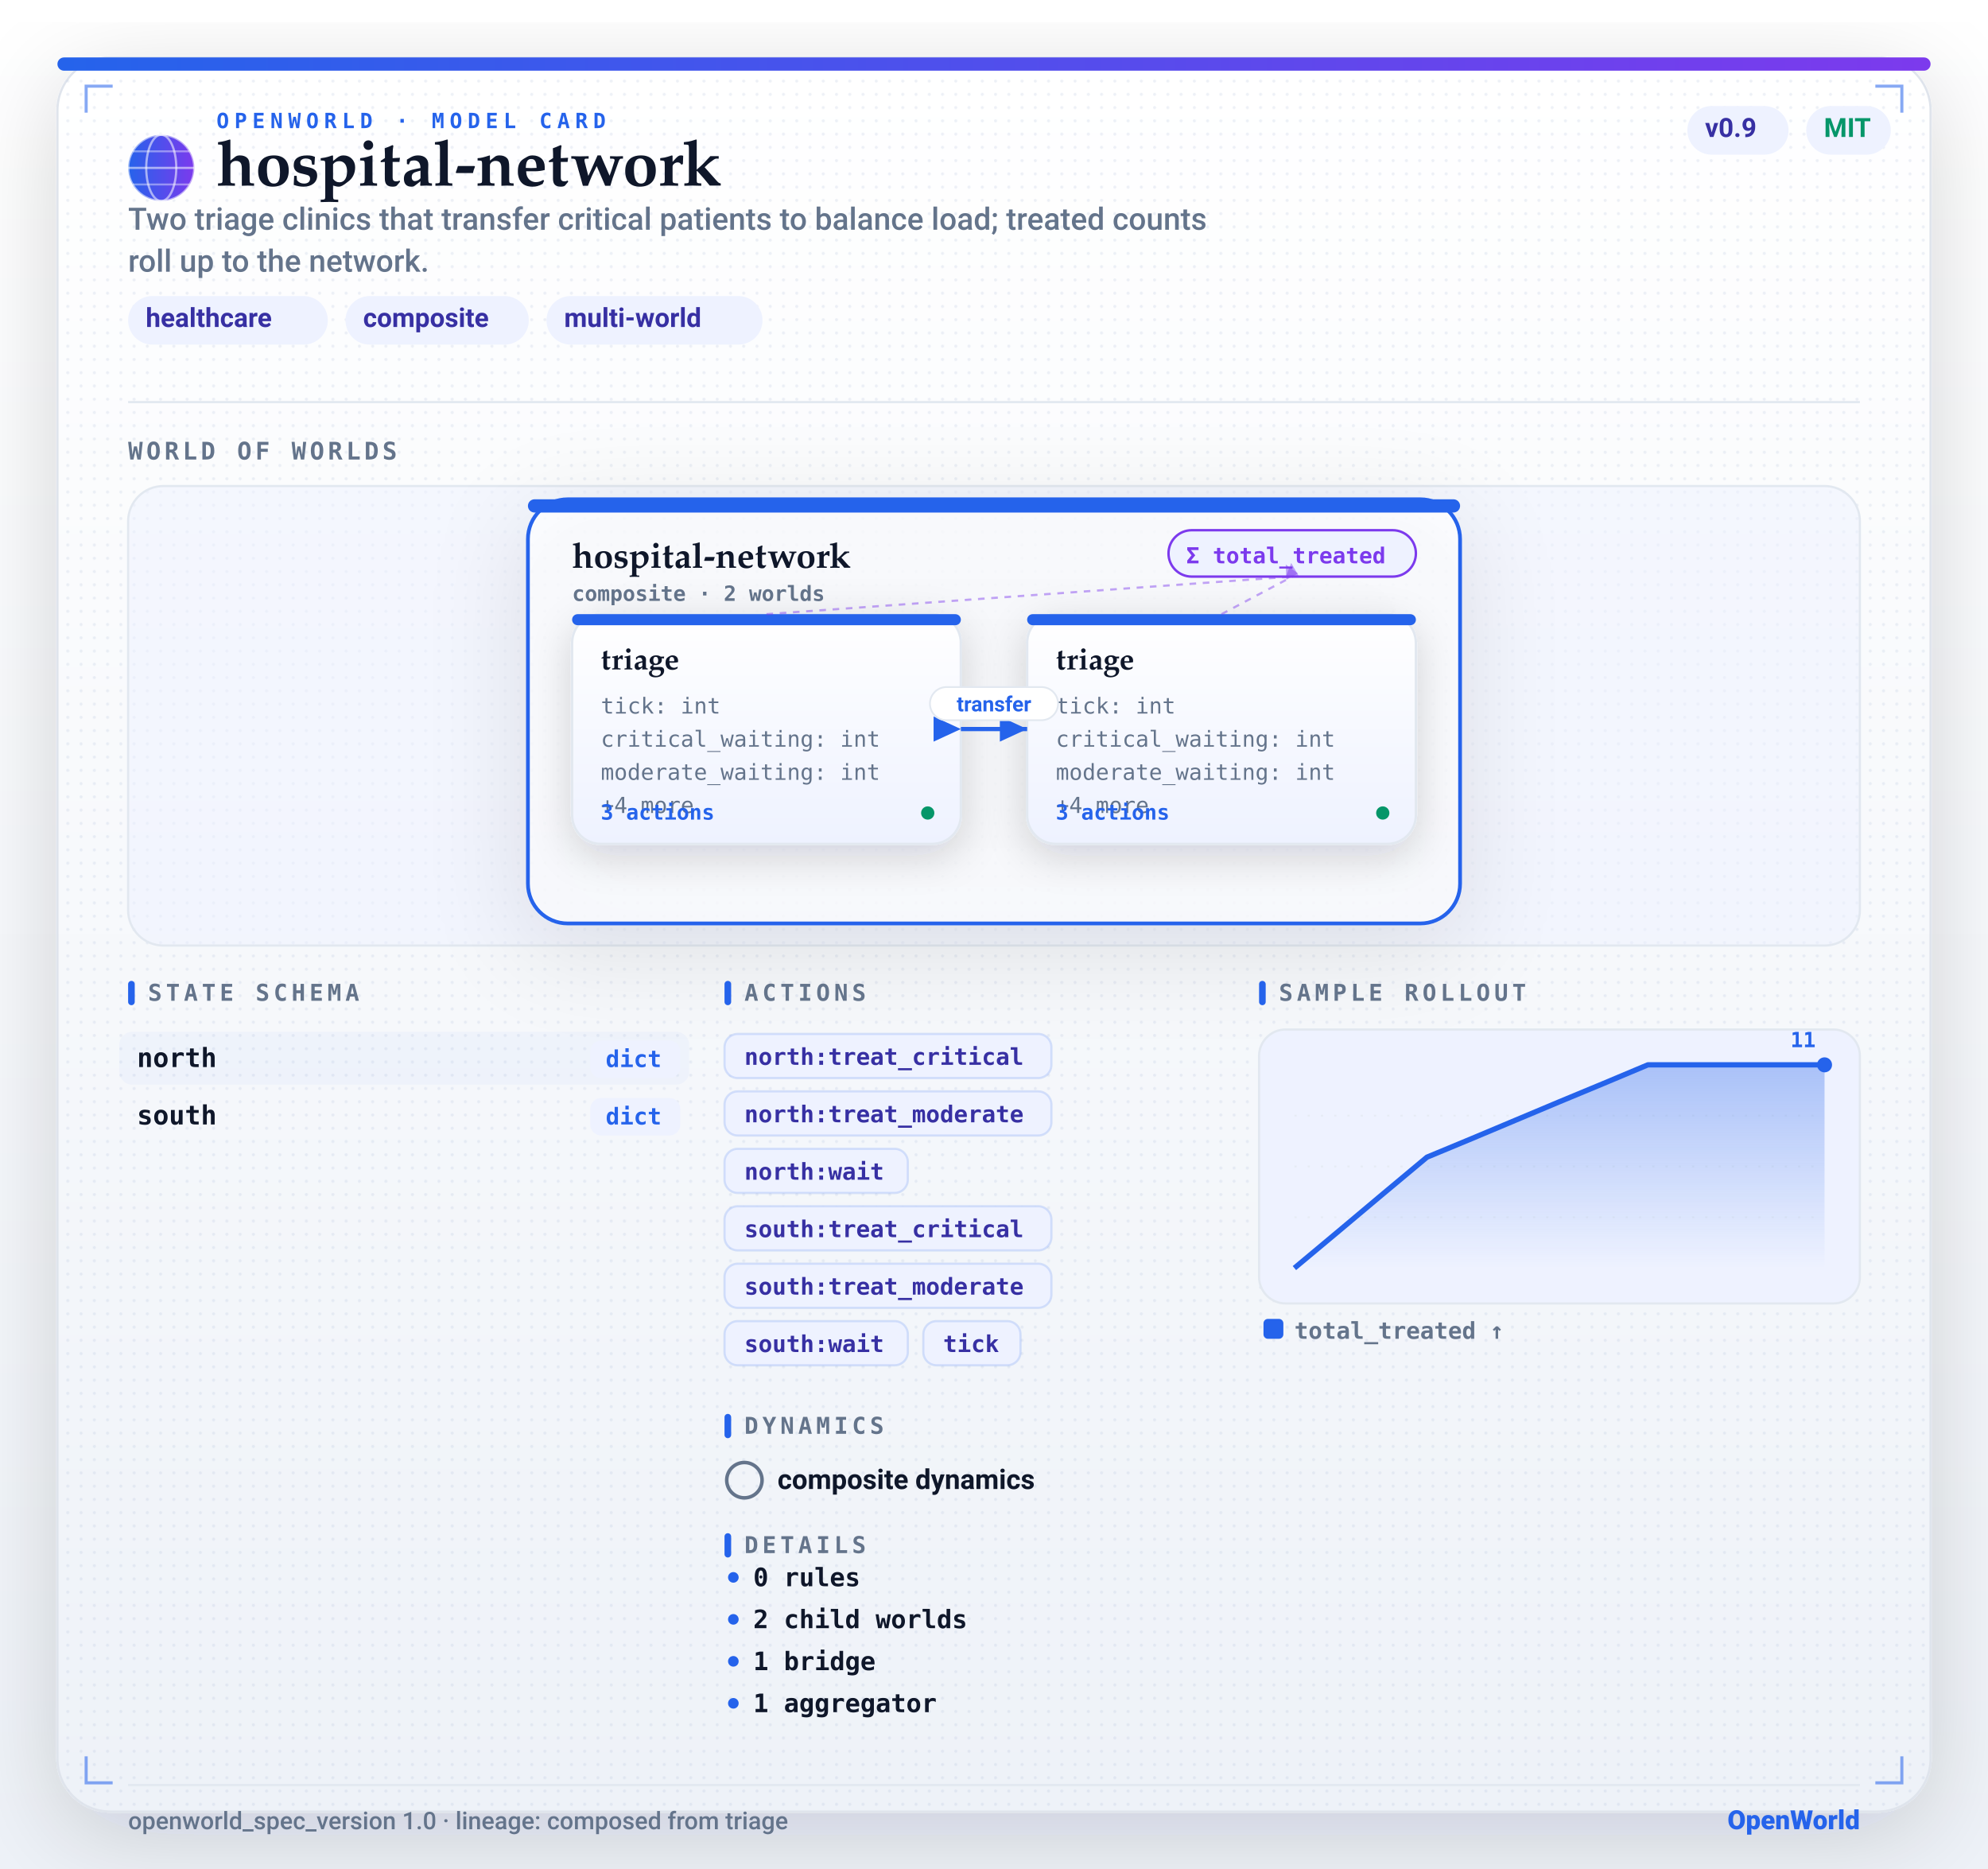
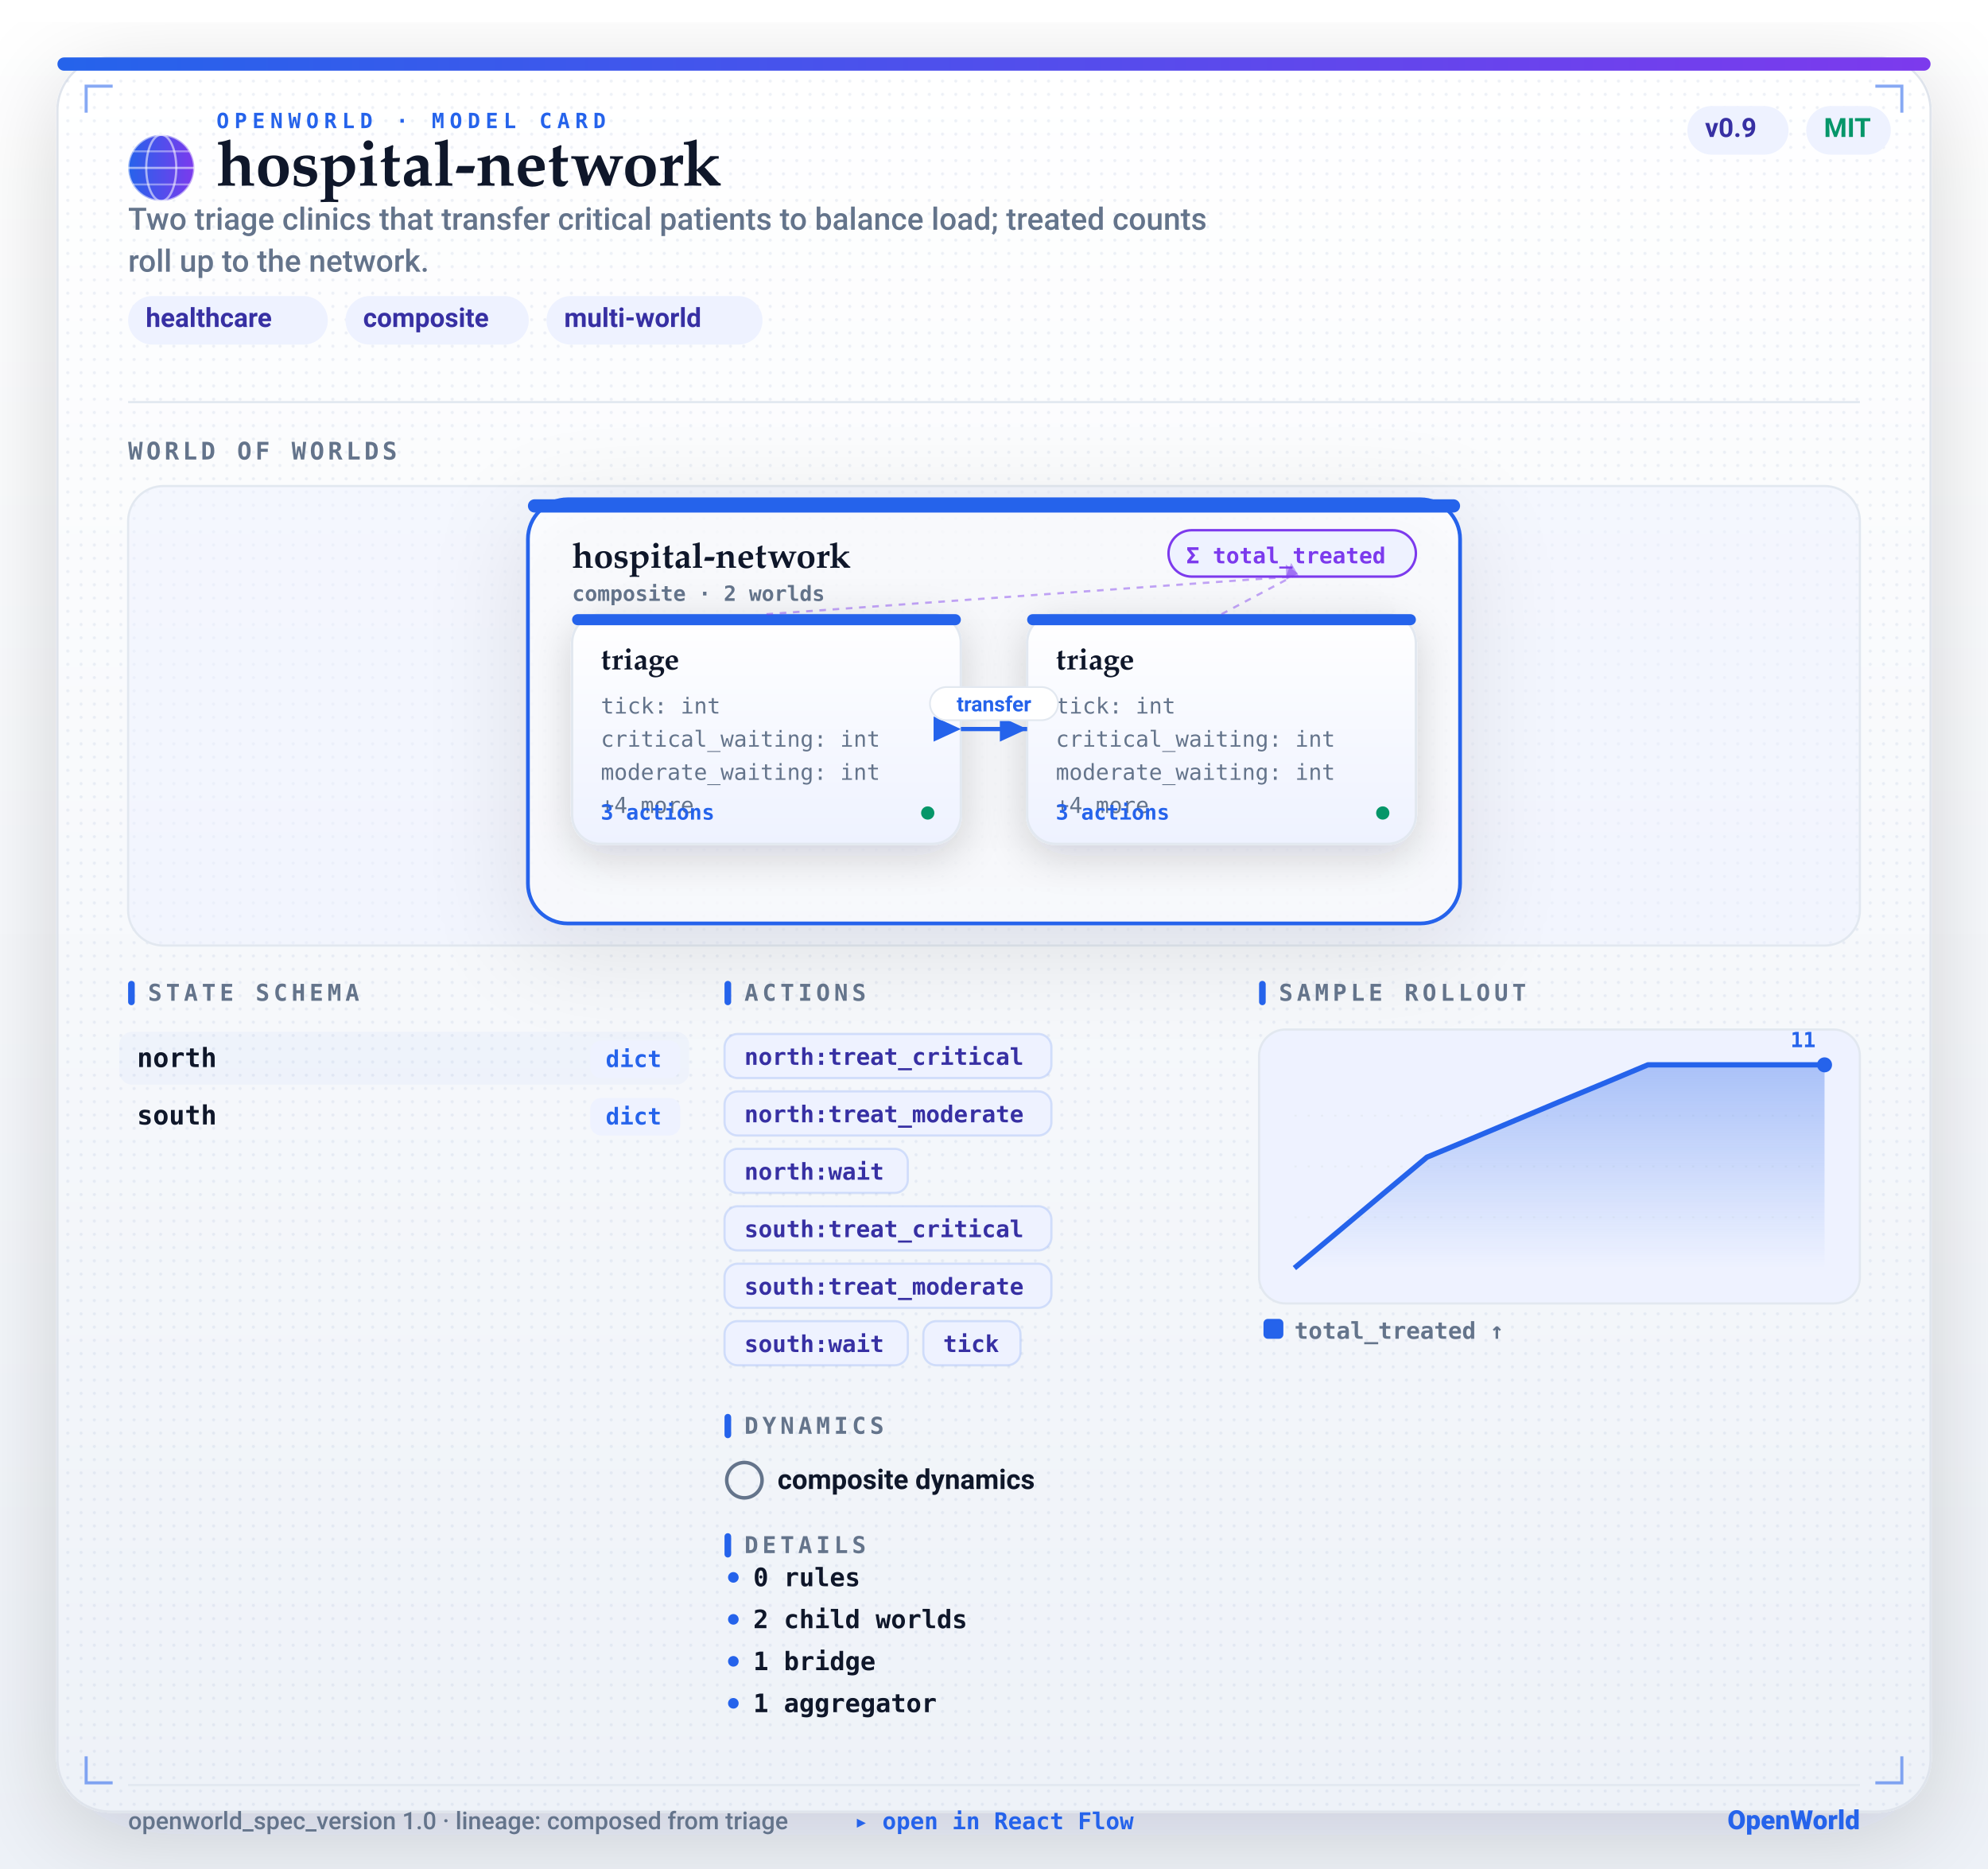
<svg xmlns="http://www.w3.org/2000/svg" viewBox="0 0 900 846" width="900" height="846" font-family="-apple-system,BlinkMacSystemFont,Segoe UI,Roboto,Helvetica,Arial,sans-serif">
  <defs>
    <linearGradient id="gbg" x1="0" y1="0" x2="0" y2="1">
      <stop offset="0" stop-color="#ffffff" />
      <stop offset="1" stop-color="#eef2f8" />
    </linearGradient>
    <linearGradient id="gnode" x1="0" y1="0" x2="0" y2="1">
      <stop offset="0" stop-color="#ffffff" />
      <stop offset="1" stop-color="#eef2ff" />
    </linearGradient>
    <linearGradient id="gacc" x1="0" y1="0" x2="1" y2="0">
      <stop offset="0" stop-color="#2563eb" />
      <stop offset="1" stop-color="#7c3aed" />
    </linearGradient>
    <linearGradient id="garea" x1="0" y1="0" x2="0" y2="1">
      <stop offset="0" stop-color="#2563eb" stop-opacity="0.34" />
      <stop offset="1" stop-color="#2563eb" stop-opacity="0" />
    </linearGradient>
    <filter id="sh" x="-30%" y="-30%" width="160%" height="160%">
      <feDropShadow dx="0" dy="5" stdDeviation="9" flood-color="#0f172a" flood-opacity="0.16" />
    </filter>
    <filter id="shsoft" x="-40%" y="-40%" width="180%" height="180%">
      <feDropShadow dx="0" dy="10" stdDeviation="22" flood-color="#0f172a" flood-opacity="0.16" />
    </filter>
    <marker id="arr" markerWidth="9" markerHeight="9" refX="6.5" refY="3" orient="auto">
      <path d="M0,0 L6.5,3 L0,6 Z" fill="#2563eb" />
    </marker>
    <marker id="arrUp" markerWidth="9" markerHeight="9" refX="3" refY="6.2" orient="auto">
      <path d="M0,6.2 L3,0 L6,6.2 Z" fill="#7c3aed" />
    </marker>
    <pattern id="grid" width="24" height="24" patternUnits="userSpaceOnUse">
      <path d="M24 0 H0 V24" fill="none" stroke="#9fb3d1" stroke-width="0.6" opacity="0.35" />
    </pattern>
    <pattern id="gridFine" width="6" height="6" patternUnits="userSpaceOnUse">
      <circle cx="0.7" cy="0.7" r="0.7" fill="#9fb3d1" opacity="0.18" />
    </pattern>
    <filter id="glow" x="-60%" y="-60%" width="220%" height="220%">
      <feGaussianBlur stdDeviation="2.4" result="b" />
      <feMerge>
        <feMergeNode in="b" />
        <feMergeNode in="SourceGraphic" />
      </feMerge>
    </filter>
  </defs>
  <rect x="0" y="0" width="900" height="846.0" fill="url(#gbg)" />
  <g filter="url(#shsoft)">
    <rect x="26" y="26" width="848" height="794.0" rx="24" fill="url(#gbg)" stroke="#dfe4ec" stroke-width="1" />
  </g>
  <clipPath id="pc">
    <rect x="26" y="26" width="848" height="794.0" rx="24" />
  </clipPath>
  <rect x="26" y="26" width="848" height="794.0" fill="url(#gridFine)" clip-path="url(#pc)" />
  <rect x="26" y="26" width="848" height="6" rx="3" fill="url(#gacc)" />
  <path d="M 39 51 L 39 39 L 51 39" fill="none" stroke="#2563eb" stroke-width="1.4" opacity="0.55" />
  <path d="M 861 51 L 861 39 L 849 39" fill="none" stroke="#2563eb" stroke-width="1.4" opacity="0.55" />
  <path d="M 39 795 L 39 807 L 51 807" fill="none" stroke="#2563eb" stroke-width="1.4" opacity="0.55" />
  <path d="M 861 795 L 861 807 L 849 807" fill="none" stroke="#2563eb" stroke-width="1.4" opacity="0.55" />
  <g transform="translate(73.0,76.0)">
    <circle r="15" fill="url(#gacc)" />
    <circle r="15" fill="none" stroke="#ffffff" stroke-opacity="0.55" stroke-width="1.1" />
    <ellipse rx="6.8" ry="15" fill="none" stroke="#ffffff" stroke-opacity="0.55" stroke-width="1" />
    <line x1="-15" y1="0" x2="15" y2="0" stroke="#ffffff" stroke-opacity="0.55" stroke-width="1" />
    <line x1="-12.9" y1="-7.5" x2="12.9" y2="-7.5" stroke="#ffffff" stroke-opacity="0.4" stroke-width="0.9" />
    <line x1="-12.9" y1="7.5" x2="12.9" y2="7.5" stroke="#ffffff" stroke-opacity="0.4" stroke-width="0.9" />
  </g>
  <text x="98.0" y="58.0" font-size="9.5" font-weight="700" fill="#2563eb" letter-spacing="2.4" font-family="ui-monospace,SFMono-Regular,Menlo,Consolas,monospace">OPENWORLD · MODEL CARD</text>
  <text x="98.0" y="84.0" font-size="29" font-weight="700" fill="#0f172a" font-family="'Iowan Old Style','Palatino Linotype',Palatino,Georgia,serif">hospital-network</text>
  <text x="58.0" y="104.0" font-size="14" font-weight="500" fill="#64748b">Two triage clinics that transfer critical patients to balance load; treated counts</text>
  <text x="58.0" y="123.0" font-size="14" font-weight="500" fill="#64748b">roll up to the network.</text>
  <rect x="58.0" y="134.0" width="90.4" height="22" rx="11.0" fill="#eef2ff" />
  <text x="66.0" y="148.0" font-size="12" font-weight="600" fill="#3730a3">healthcare</text>
  <rect x="156.4" y="134.0" width="83.0" height="22" rx="11.0" fill="#eef2ff" />
  <text x="164.4" y="148.0" font-size="12" font-weight="600" fill="#3730a3">composite</text>
  <rect x="247.4" y="134.0" width="97.8" height="22" rx="11.0" fill="#eef2ff" />
  <text x="255.4" y="148.0" font-size="12" font-weight="600" fill="#3730a3">multi-world</text>
  <rect x="817.7" y="48.0" width="38.3" height="22" rx="11.0" fill="#eef2ff" />
  <text x="825.7" y="62.0" font-size="12" font-weight="600" fill="#059669">MIT</text>
  <rect x="763.9" y="48.0" width="45.8" height="22" rx="11.0" fill="#eef2ff" />
  <text x="771.9" y="62.0" font-size="12" font-weight="600" fill="#3730a3">v0.9</text>
  <line x1="58" y1="182.0" x2="842" y2="182.0" stroke="#e2e8f0" stroke-width="1" />
  <rect x="58" y="220.0" width="784" height="208.0" rx="16" fill="#eef2ff" fill-opacity="0.5" stroke="#e2e8f0" stroke-width="1" />
  <text x="58.0" y="208.0" font-size="11" font-weight="700" fill="#64748b" letter-spacing="1.6" font-family="ui-monospace,SFMono-Regular,Menlo,Consolas,monospace">WORLD OF WORLDS</text>
  <g transform="translate(239.0,226.0) scale(1)">
    <g filter="url(#shsoft)">
      <rect x="0.0" y="0.0" width="422.0" height="192.0" rx="18" fill="#ffffff" fill-opacity="0.62" stroke="#2563eb" stroke-width="1.7" />
    </g>
    <rect x="0.0" y="0.0" width="422.0" height="6" rx="3" fill="#2563eb" />
    <text x="20.0" y="31.0" font-size="16" font-weight="700" fill="#0f172a" font-family="'Iowan Old Style','Palatino Linotype',Palatino,Georgia,serif">hospital-network</text>
    <text x="20.0" y="46.0" font-size="9.5" font-weight="600" fill="#64748b" font-family="ui-monospace,SFMono-Regular,Menlo,Consolas,monospace">composite · 2 worlds</text>
    <a href="triage.svg">
      <g filter="url(#sh)">
        <rect x="20.0" y="52.0" width="176" height="104" rx="13" fill="url(#gnode)" stroke="#e2e8f0" stroke-width="1.1" />
      </g>
      <rect x="20.0" y="52.0" width="176" height="5" rx="2.5" fill="#2563eb" />
      <text x="33.0" y="77.0" font-size="13.5" font-weight="700" fill="#0f172a" font-family="'Iowan Old Style','Palatino Linotype',Palatino,Georgia,serif">triage</text>
      <text x="33.0" y="97.0" font-size="10" font-weight="500" fill="#64748b" font-family="ui-monospace,SFMono-Regular,Menlo,Consolas,monospace">tick: int</text>
      <text x="33.0" y="112.0" font-size="10" font-weight="500" fill="#64748b" font-family="ui-monospace,SFMono-Regular,Menlo,Consolas,monospace">critical_waiting: int</text>
      <text x="33.0" y="127.0" font-size="10" font-weight="500" fill="#64748b" font-family="ui-monospace,SFMono-Regular,Menlo,Consolas,monospace">moderate_waiting: int</text>
      <text x="33.0" y="142.0" font-size="10" font-weight="500" fill="#64748b" font-family="ui-monospace,SFMono-Regular,Menlo,Consolas,monospace">+4 more</text>
      <text x="33.0" y="145.0" font-size="9.5" font-weight="600" fill="#2563eb" font-family="ui-monospace,SFMono-Regular,Menlo,Consolas,monospace">3 actions</text>
      <circle cx="181.0" cy="142.0" r="3" fill="#059669" />
    </a>
    <a href="triage.svg">
      <g filter="url(#sh)">
        <rect x="226.0" y="52.0" width="176" height="104" rx="13" fill="url(#gnode)" stroke="#e2e8f0" stroke-width="1.1" />
      </g>
      <rect x="226.0" y="52.0" width="176" height="5" rx="2.5" fill="#2563eb" />
      <text x="239.0" y="77.0" font-size="13.5" font-weight="700" fill="#0f172a" font-family="'Iowan Old Style','Palatino Linotype',Palatino,Georgia,serif">triage</text>
      <text x="239.0" y="97.0" font-size="10" font-weight="500" fill="#64748b" font-family="ui-monospace,SFMono-Regular,Menlo,Consolas,monospace">tick: int</text>
      <text x="239.0" y="112.0" font-size="10" font-weight="500" fill="#64748b" font-family="ui-monospace,SFMono-Regular,Menlo,Consolas,monospace">critical_waiting: int</text>
      <text x="239.0" y="127.0" font-size="10" font-weight="500" fill="#64748b" font-family="ui-monospace,SFMono-Regular,Menlo,Consolas,monospace">moderate_waiting: int</text>
      <text x="239.0" y="142.0" font-size="10" font-weight="500" fill="#64748b" font-family="ui-monospace,SFMono-Regular,Menlo,Consolas,monospace">+4 more</text>
      <text x="239.0" y="145.0" font-size="9.5" font-weight="600" fill="#2563eb" font-family="ui-monospace,SFMono-Regular,Menlo,Consolas,monospace">3 actions</text>
      <circle cx="387.0" cy="142.0" r="3" fill="#059669" />
    </a>
    <path d="M 196.0 104.0 C 211.0 104.0, 211.0 104.0, 226.0 104.0" fill="none" stroke="#2563eb" stroke-width="1.9" marker-end="url(#arr)" marker-start="url(#arr)" />
    <rect x="182.0" y="85.0" width="58.0" height="15" rx="7.5" fill="#ffffff" stroke="#e2e8f0" stroke-width="0.8" />
    <text x="211.0" y="96.0" font-size="9.5" font-weight="600" fill="#2563eb" text-anchor="middle">transfer</text>
    <rect x="290.0" y="14.0" width="112.0" height="21" rx="10.5" fill="#eef2ff" stroke="#7c3aed" stroke-width="1.1" />
    <text x="298.0" y="29.0" font-size="10" font-weight="700" fill="#7c3aed" font-family="ui-monospace,SFMono-Regular,Menlo,Consolas,monospace">Σ total_treated</text>
    <path d="M 108.0 52.0 L 346.0 35.0" fill="none" stroke="#7c3aed" stroke-width="1" stroke-dasharray="3 3" opacity="0.45" marker-end="url(#arrUp)" />
    <path d="M 314.0 52.0 L 346.0 35.0" fill="none" stroke="#7c3aed" stroke-width="1" stroke-dasharray="3 3" opacity="0.45" marker-end="url(#arrUp)" />
  </g>
  <rect x="58.0" y="444.0" width="3" height="11" rx="1.5" fill="#2563eb" />
  <text x="67.0" y="453.0" font-size="10.5" font-weight="700" fill="#64748b" letter-spacing="1.8" font-family="ui-monospace,SFMono-Regular,Menlo,Consolas,monospace">STATE SCHEMA</text>
  <rect x="54.0" y="467.0" width="258.0" height="24" rx="6" fill="#2563eb" fill-opacity="0.035" />
  <text x="62.0" y="483.0" font-size="12" font-weight="600" fill="#0f172a" font-family="ui-monospace,SFMono-Regular,Menlo,Consolas,monospace">north</text>
  <rect x="267.2" y="471.0" width="40.8" height="17" rx="5" fill="#eef2ff" />
  <text x="274.2" y="483.0" font-size="10.5" font-weight="700" fill="#2563eb" font-family="ui-monospace,SFMono-Regular,Menlo,Consolas,monospace">dict</text>
  <text x="62.0" y="509.0" font-size="12" font-weight="600" fill="#0f172a" font-family="ui-monospace,SFMono-Regular,Menlo,Consolas,monospace">south</text>
  <rect x="267.2" y="497.0" width="40.8" height="17" rx="5" fill="#eef2ff" />
  <text x="274.2" y="509.0" font-size="10.5" font-weight="700" fill="#2563eb" font-family="ui-monospace,SFMono-Regular,Menlo,Consolas,monospace">dict</text>
  <rect x="328.0" y="444.0" width="3" height="11" rx="1.5" fill="#2563eb" />
  <text x="337.0" y="453.0" font-size="10.5" font-weight="700" fill="#64748b" letter-spacing="1.8" font-family="ui-monospace,SFMono-Regular,Menlo,Consolas,monospace">ACTIONS</text>
  <rect x="328.0" y="468.0" width="148.0" height="20" rx="6" fill="#eef2ff" stroke="#2563eb" stroke-width="1" stroke-opacity="0.16" />
  <text x="337.0" y="482.0" font-size="10.5" font-weight="600" fill="#3730a3" font-family="ui-monospace,SFMono-Regular,Menlo,Consolas,monospace">north:treat_critical</text>
  <rect x="328.0" y="494.0" width="148.0" height="20" rx="6" fill="#eef2ff" stroke="#2563eb" stroke-width="1" stroke-opacity="0.16" />
  <text x="337.0" y="508.0" font-size="10.5" font-weight="600" fill="#3730a3" font-family="ui-monospace,SFMono-Regular,Menlo,Consolas,monospace">north:treat_moderate</text>
  <rect x="328.0" y="520.0" width="83.0" height="20" rx="6" fill="#eef2ff" stroke="#2563eb" stroke-width="1" stroke-opacity="0.16" />
  <text x="337.0" y="534.0" font-size="10.5" font-weight="600" fill="#3730a3" font-family="ui-monospace,SFMono-Regular,Menlo,Consolas,monospace">north:wait</text>
  <rect x="328.0" y="546.0" width="148.0" height="20" rx="6" fill="#eef2ff" stroke="#2563eb" stroke-width="1" stroke-opacity="0.16" />
  <text x="337.0" y="560.0" font-size="10.5" font-weight="600" fill="#3730a3" font-family="ui-monospace,SFMono-Regular,Menlo,Consolas,monospace">south:treat_critical</text>
  <rect x="328.0" y="572.0" width="148.0" height="20" rx="6" fill="#eef2ff" stroke="#2563eb" stroke-width="1" stroke-opacity="0.16" />
  <text x="337.0" y="586.0" font-size="10.5" font-weight="600" fill="#3730a3" font-family="ui-monospace,SFMono-Regular,Menlo,Consolas,monospace">south:treat_moderate</text>
  <rect x="328.0" y="598.0" width="83.0" height="20" rx="6" fill="#eef2ff" stroke="#2563eb" stroke-width="1" stroke-opacity="0.16" />
  <text x="337.0" y="612.0" font-size="10.5" font-weight="600" fill="#3730a3" font-family="ui-monospace,SFMono-Regular,Menlo,Consolas,monospace">south:wait</text>
  <rect x="418.0" y="598.0" width="44.0" height="20" rx="6" fill="#eef2ff" stroke="#2563eb" stroke-width="1" stroke-opacity="0.16" />
  <text x="427.0" y="612.0" font-size="10.5" font-weight="600" fill="#3730a3" font-family="ui-monospace,SFMono-Regular,Menlo,Consolas,monospace">tick</text>
  <rect x="328.0" y="640.0" width="3" height="11" rx="1.5" fill="#2563eb" />
  <text x="337.0" y="649.0" font-size="10.5" font-weight="700" fill="#64748b" letter-spacing="1.8" font-family="ui-monospace,SFMono-Regular,Menlo,Consolas,monospace">DYNAMICS</text>
  <circle cx="337.0" cy="670.0" r="8" fill="none" stroke="#64748b" stroke-width="1.6" />
  <text x="352.0" y="674.0" font-size="12.5" font-weight="700" fill="#0f172a">composite dynamics</text>
  <rect x="328.0" y="694.0" width="3" height="11" rx="1.5" fill="#2563eb" />
  <text x="337.0" y="703.0" font-size="10.5" font-weight="700" fill="#64748b" letter-spacing="1.8" font-family="ui-monospace,SFMono-Regular,Menlo,Consolas,monospace">DETAILS</text>
  <circle cx="332.0" cy="714.0" r="2.4" fill="#2563eb" />
  <text x="341.0" y="718.0" font-size="11.5" font-weight="600" fill="#0f172a" font-family="ui-monospace,SFMono-Regular,Menlo,Consolas,monospace">0 rules</text>
  <circle cx="332.0" cy="733.0" r="2.4" fill="#2563eb" />
  <text x="341.0" y="737.0" font-size="11.5" font-weight="600" fill="#0f172a" font-family="ui-monospace,SFMono-Regular,Menlo,Consolas,monospace">2 child worlds</text>
  <circle cx="332.0" cy="752.0" r="2.4" fill="#2563eb" />
  <text x="341.0" y="756.0" font-size="11.5" font-weight="600" fill="#0f172a" font-family="ui-monospace,SFMono-Regular,Menlo,Consolas,monospace">1 bridge</text>
  <circle cx="332.0" cy="771.0" r="2.4" fill="#2563eb" />
  <text x="341.0" y="775.0" font-size="11.5" font-weight="600" fill="#0f172a" font-family="ui-monospace,SFMono-Regular,Menlo,Consolas,monospace">1 aggregator</text>
  <rect x="570.0" y="444.0" width="3" height="11" rx="1.5" fill="#2563eb" />
  <text x="579.0" y="453.0" font-size="10.5" font-weight="700" fill="#64748b" letter-spacing="1.8" font-family="ui-monospace,SFMono-Regular,Menlo,Consolas,monospace">SAMPLE ROLLOUT</text>
  <rect x="570.0" y="466.0" width="272.0" height="124" rx="12" fill="#eef2ff" stroke="#e2e8f0" stroke-width="1" />
  <line x1="586.0" y1="505.0" x2="826.0" y2="505.0" stroke="#e2e8f0" stroke-width="0.8" stroke-dasharray="1 5" opacity="0.7" />
  <line x1="586.0" y1="528.0" x2="826.0" y2="528.0" stroke="#e2e8f0" stroke-width="0.8" stroke-dasharray="1 5" opacity="0.7" />
  <line x1="586.0" y1="551.0" x2="826.0" y2="551.0" stroke="#e2e8f0" stroke-width="0.8" stroke-dasharray="1 5" opacity="0.7" />
  <path class="series" d="M 586.0 574.0 L 586.0 574.0 L 606.0 557.3 L 626.0 540.5 L 646.0 523.8 L 666.0 515.5 L 686.0 507.1 L 706.0 498.7 L 726.0 490.4 L 746.0 482.0 L 766.0 482.0 L 786.0 482.0 L 806.0 482.0 L 826.0 482.0 L 826.0 574.0 Z" fill="url(#garea)" />
  <polyline class="series" points="586.0,574.0 606.0,557.3 626.0,540.5 646.0,523.8 666.0,515.5 686.0,507.1 706.0,498.7 726.0,490.4 746.0,482.0 766.0,482.0 786.0,482.0 806.0,482.0 826.0,482.0" fill="none" stroke="#2563eb" stroke-width="2.4" stroke-linejoin="round" />
  <circle cx="826.0" cy="482.0" r="3.4" fill="#2563eb" />
  <text x="822.0" y="474.0" font-size="9.5" font-weight="700" fill="#2563eb" text-anchor="end" font-family="ui-monospace,SFMono-Regular,Menlo,Consolas,monospace">11</text>
  <rect x="572.0" y="597.0" width="9" height="9" rx="2" fill="#2563eb" />
  <text x="586.0" y="606.0" font-size="10.5" font-weight="600" fill="#64748b" font-family="ui-monospace,SFMono-Regular,Menlo,Consolas,monospace">total_treated ↑</text>
  <line x1="58" y1="808.0" x2="842" y2="808.0" stroke="#e2e8f0" stroke-width="1" />
  <text x="58.0" y="828.0" font-size="11" font-weight="500" fill="#64748b">openworld_spec_version 1.0  ·  lineage: composed from triage</text>
+   <a href="https://play.reactflow.dev" target="_blank">
+     <text x="450.0" y="828.0" font-size="10.5" font-weight="700" fill="#2563eb" text-anchor="middle" font-family="ui-monospace,SFMono-Regular,Menlo,Consolas,monospace">▸ open in React Flow</text>
+   </a>
  <text x="842.0" y="828.0" font-size="12" font-weight="800" fill="#2563eb" text-anchor="end">OpenWorld</text>
</svg>
